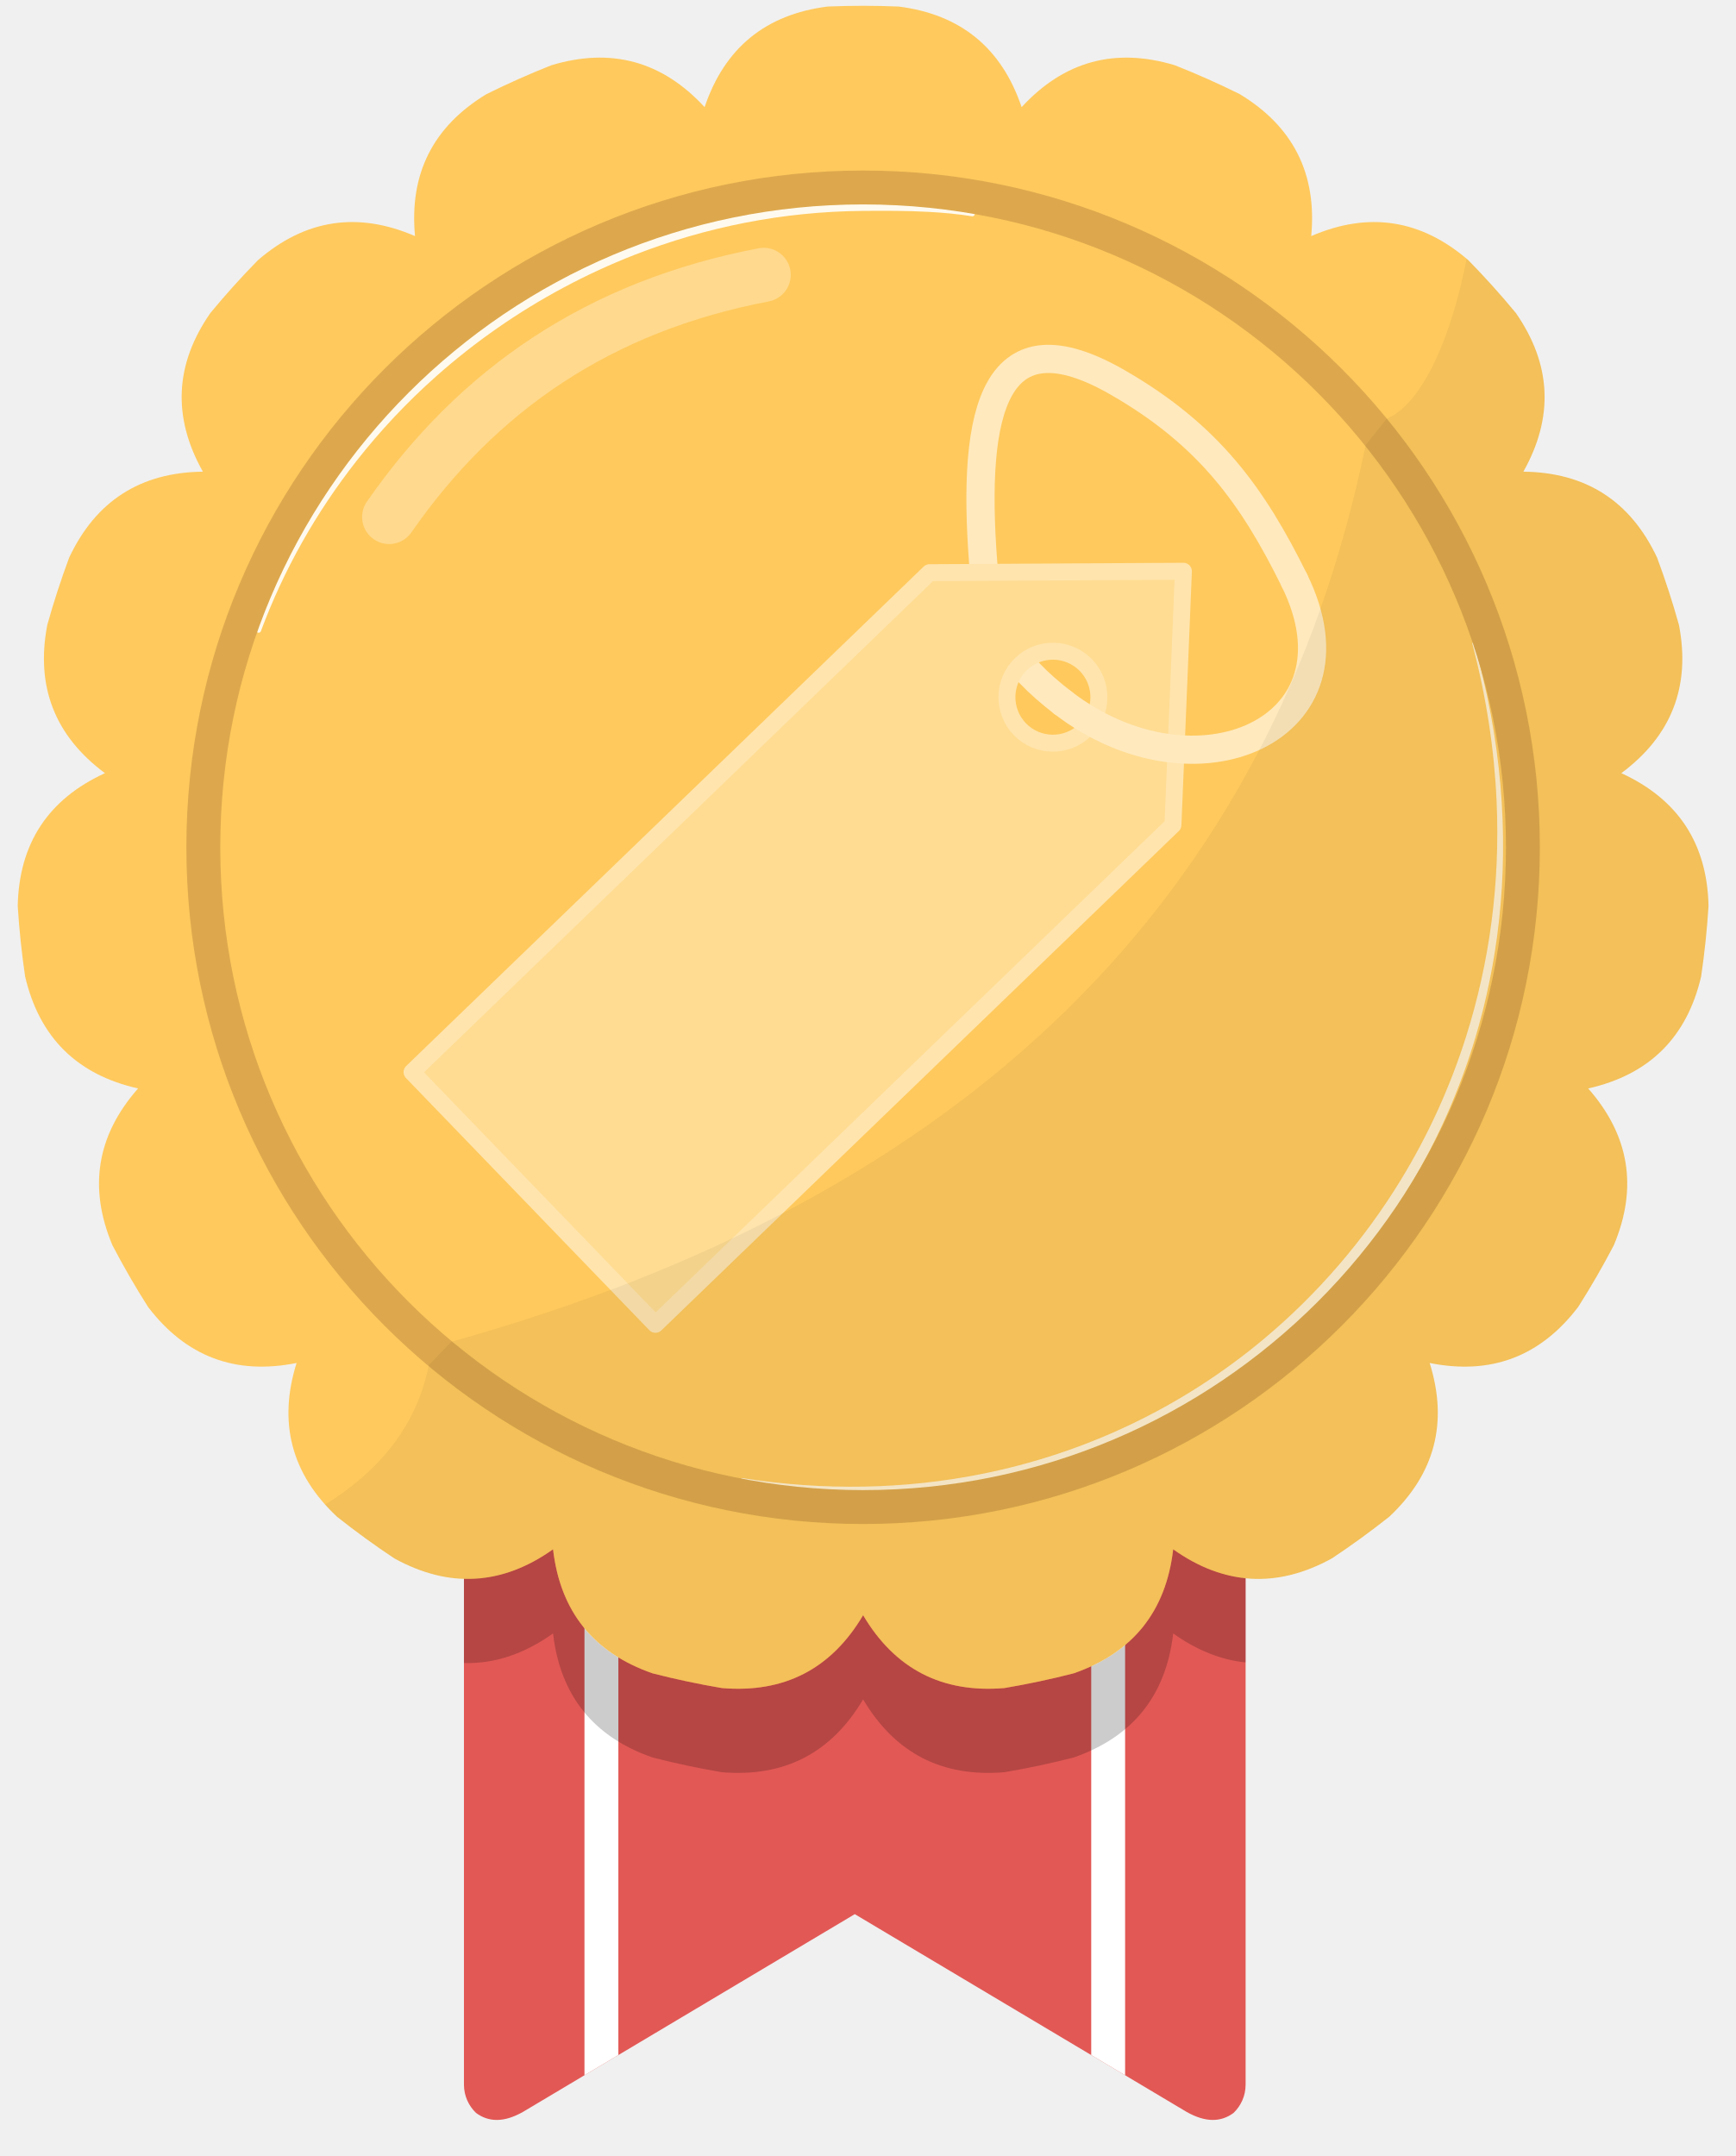
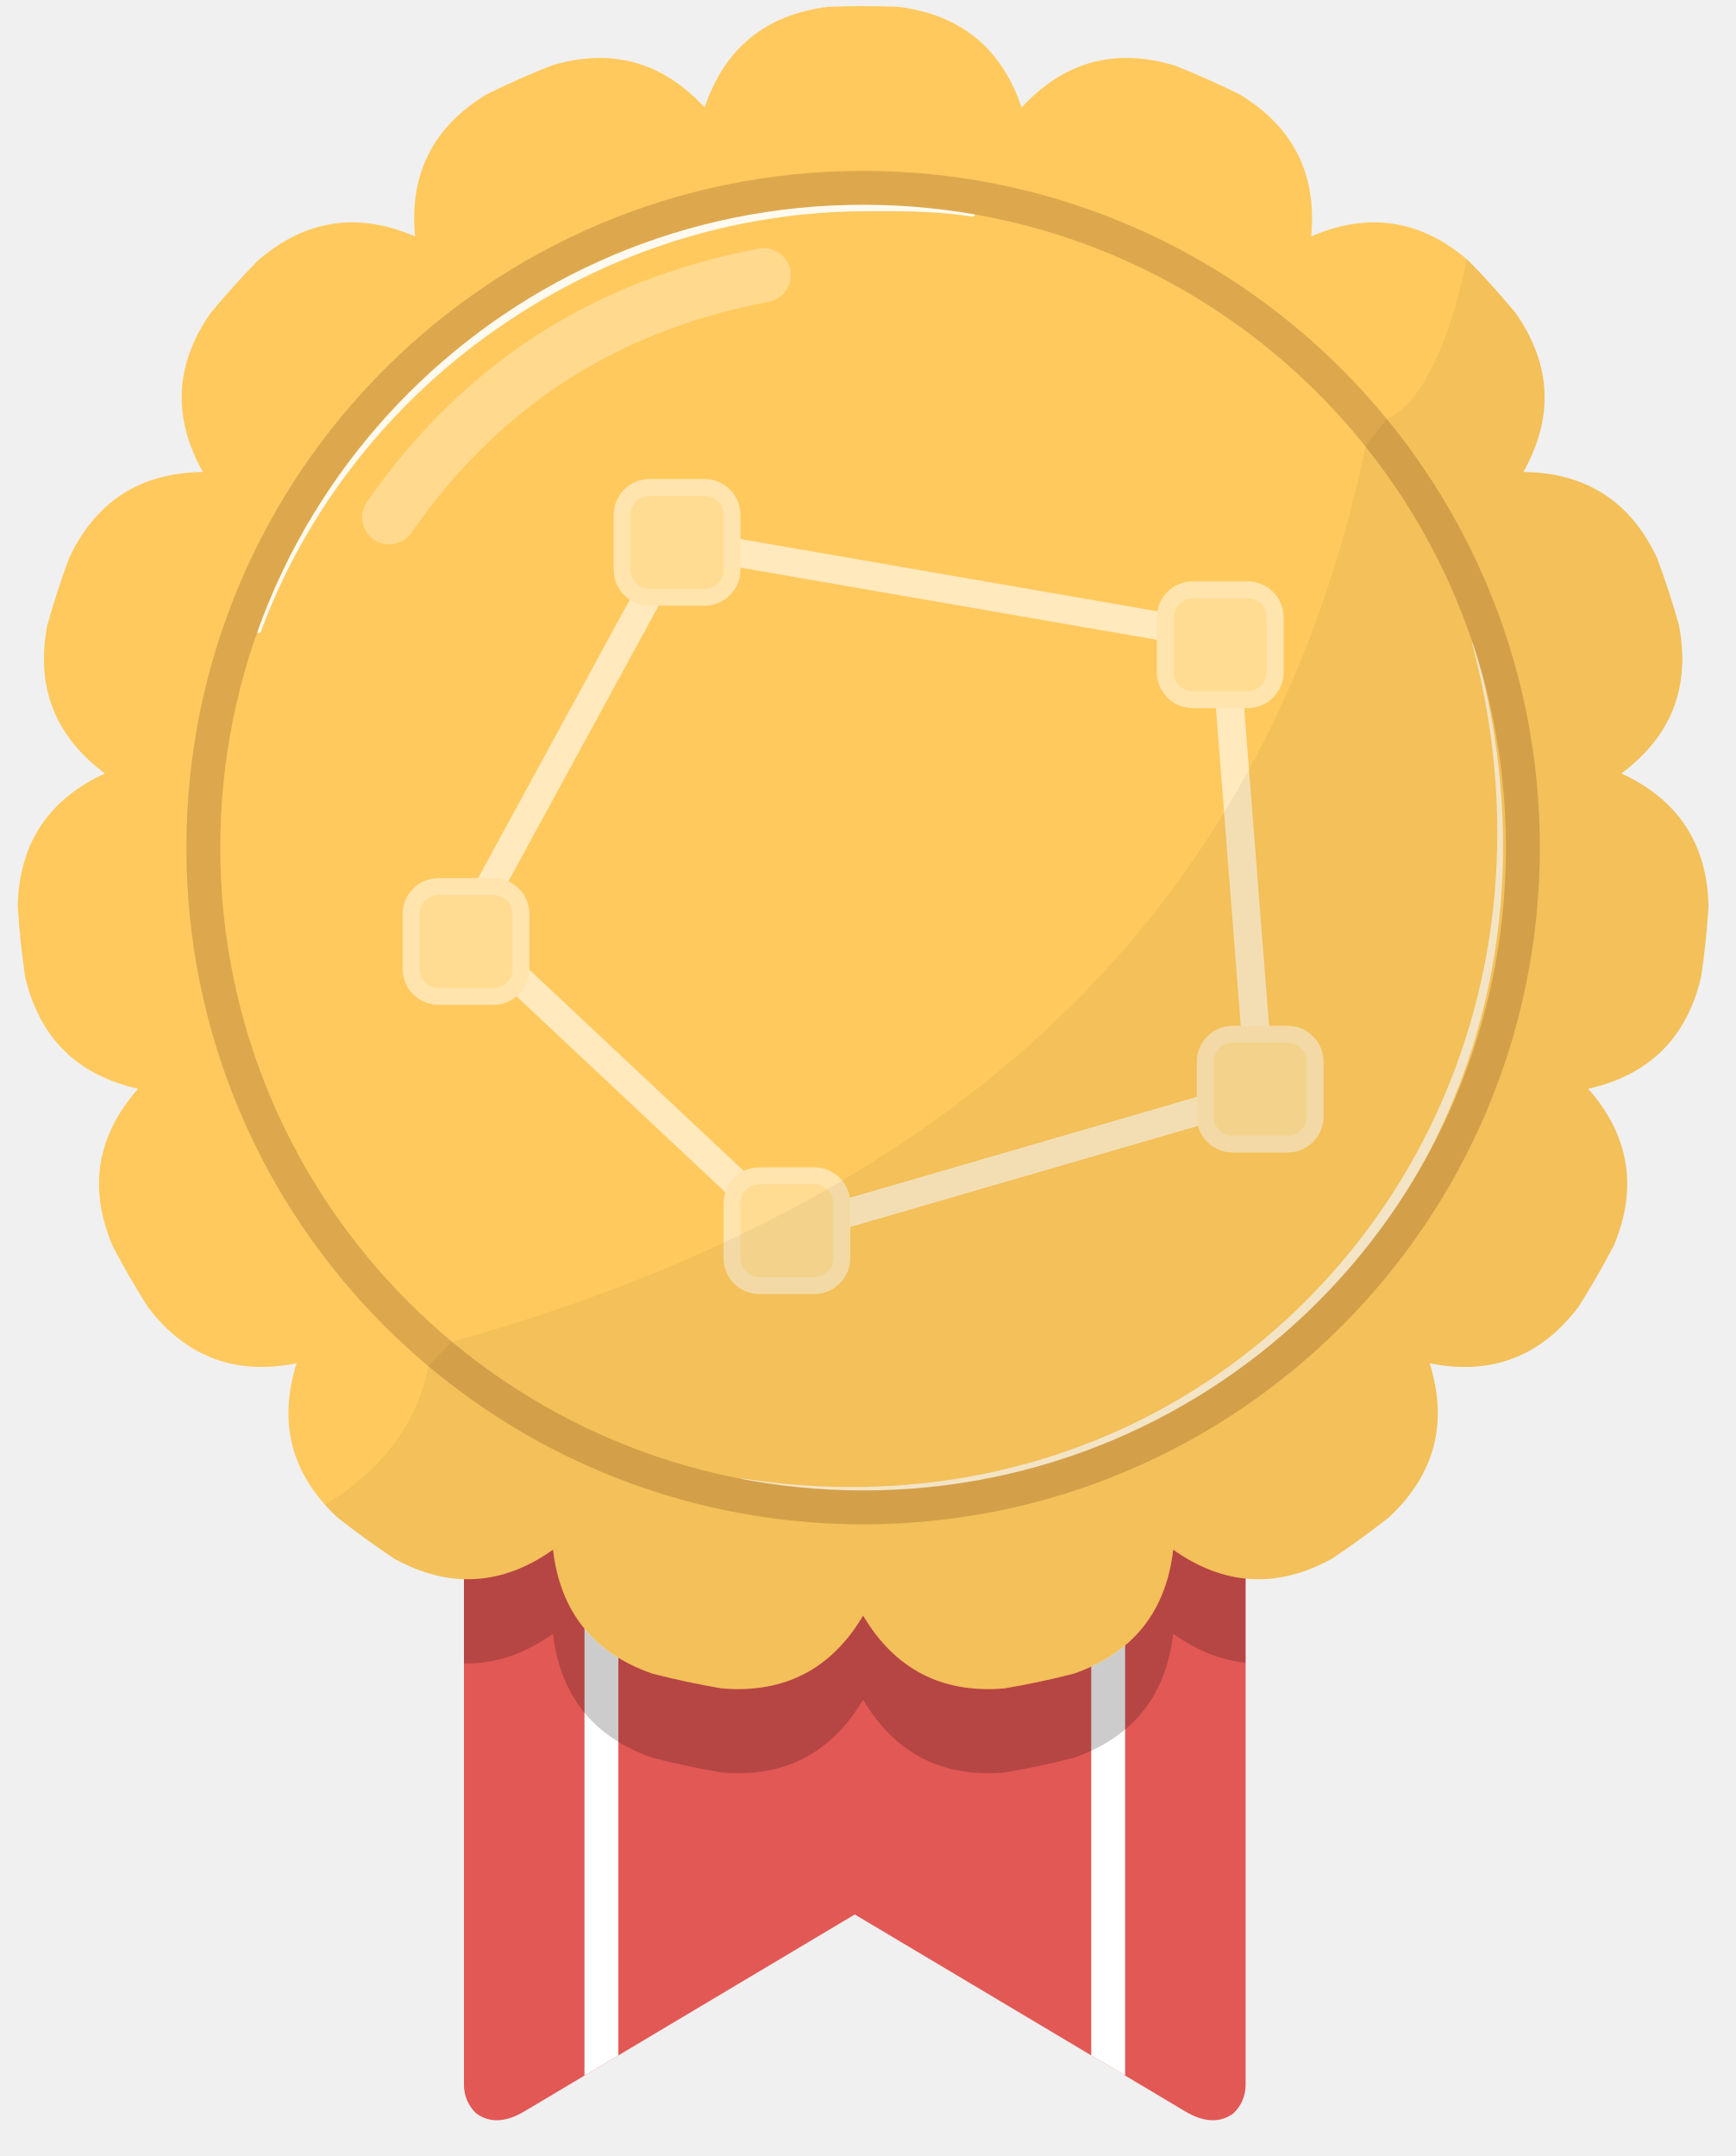
<svg xmlns="http://www.w3.org/2000/svg" width="100%" height="100%" viewBox="0 0 128 159" version="1.1" xml:space="preserve" style="fill-rule:evenodd;clip-rule:evenodd;stroke-linecap:round;stroke-linejoin:round;stroke-miterlimit:1.5;">
-   <rect id="GoldV-3" x="1.307" y="0.427" width="124.692" height="155.914" style="fill:none;" />
+   <rect id="GoldV-3" x="1.307" y="0.45" width="124.692" height="155.914" style="fill:none;" />
  <clipPath id="_clip1">
-     <rect x="1.307" y="0.427" width="124.692" height="155.914" />
+     <rect x="1.307" y="0.45" width="124.692" height="155.914" />
  </clipPath>
  <g clip-path="url(#_clip1)">
    <g id="Bronze">
-       <path d="M35.106,155.822c-0.548,-0.524 -0.89,-1.263 -0.89,-2.081l0,-52.472c20.133,13.42 39.341,13.583 57.645,0.796l0,51.676c0,0.819 -0.342,1.558 -0.89,2.083c-0.93,0.689 -2.071,0.717 -3.479,-0.087l-24.453,-14.573l-24.463,14.579c-1.405,0.799 -2.543,0.768 -3.47,0.079Z" style="fill:#e25855;" />
+       <path d="M35.106,155.846c-0.548,-0.525 -0.89,-1.264 -0.89,-2.081l0,-52.473c20.133,13.421 39.341,13.583 57.645,0.796l0,51.677c0,0.818 -0.342,1.558 -0.89,2.083c-0.93,0.689 -2.071,0.717 -3.479,-0.088l-24.453,-14.572l-24.463,14.579c-1.405,0.798 -2.543,0.768 -3.47,0.079Z" style="fill:#e25855;" />
      <clipPath id="_clip2">
-         <path d="M35.106,155.822c-0.548,-0.524 -0.89,-1.263 -0.89,-2.081l0,-52.472c20.133,13.42 39.341,13.583 57.645,0.796l0,51.676c0,0.819 -0.342,1.558 -0.89,2.083c-0.93,0.689 -2.071,0.717 -3.479,-0.087l-24.453,-14.573l-24.463,14.579c-1.405,0.799 -2.543,0.768 -3.47,0.079Z" />
+         <path d="M35.106,155.846c-0.548,-0.525 -0.89,-1.264 -0.89,-2.081l0,-52.473c20.133,13.421 39.341,13.583 57.645,0.796l0,51.677c0,0.818 -0.342,1.558 -0.89,2.083c-0.93,0.689 -2.071,0.717 -3.479,-0.088l-24.453,-14.572l-24.463,14.579c-1.405,0.798 -2.543,0.768 -3.47,0.079Z" />
      </clipPath>
      <g clip-path="url(#_clip2)">
        <g>
-           <path d="M44.353,113.889l0,40.332" style="fill:none;stroke:#fff;stroke-width:2.5px;" />
-           <path d="M81.725,113.889l-0,40.332" style="fill:none;stroke:#fff;stroke-width:2.5px;" />
+           <path d="M44.353,113.912l0,40.332" style="fill:none;stroke:#fff;stroke-width:2.5px;" />
+           <path d="M81.725,113.912l-0,40.332" style="fill:none;stroke:#fff;stroke-width:2.5px;" />
        </g>
-         <path d="M34.216,116.346c2.234,0.161 4.425,-0.566 6.57,-2.088c0.533,4.58 2.977,7.629 7.332,9.145c1.69,0.434 3.397,0.797 5.118,1.088c4.595,0.386 8.067,-1.405 10.417,-5.372c2.351,3.967 5.823,5.758 10.418,5.372c1.721,-0.291 3.428,-0.654 5.118,-1.088c4.355,-1.516 6.799,-4.565 7.332,-9.145c1.748,1.24 3.526,1.952 5.34,2.081l0,6.261c-1.81,-0.183 -3.59,-0.895 -5.34,-2.137c-0.533,4.581 -2.977,7.629 -7.332,9.145c-1.69,0.434 -3.397,0.797 -5.118,1.088c-4.595,0.386 -8.067,-1.405 -10.418,-5.372c-2.35,3.967 -5.822,5.758 -10.417,5.372c-1.721,-0.291 -3.428,-0.654 -5.118,-1.088c-4.355,-1.516 -6.799,-4.564 -7.332,-9.145c-2.145,1.522 -4.335,2.249 -6.57,2.18l0,-6.297Z" style="fill-opacity:0.2;" />
+         <path d="M34.216,116.369c2.234,0.161 4.425,-0.565 6.57,-2.087c0.533,4.58 2.977,7.628 7.332,9.145c1.69,0.433 3.397,0.796 5.118,1.087c4.595,0.386 8.067,-1.405 10.417,-5.372c2.351,3.967 5.823,5.758 10.418,5.372c1.721,-0.291 3.428,-0.654 5.118,-1.087c4.355,-1.517 6.799,-4.565 7.332,-9.145c1.748,1.24 3.526,1.952 5.34,2.081l0,6.261c-1.81,-0.183 -3.59,-0.896 -5.34,-2.137c-0.533,4.58 -2.977,7.628 -7.332,9.145c-1.69,0.434 -3.397,0.797 -5.118,1.088c-4.595,0.386 -8.067,-1.405 -10.418,-5.372c-2.35,3.967 -5.822,5.758 -10.417,5.372c-1.721,-0.291 -3.428,-0.654 -5.118,-1.088c-4.355,-1.517 -6.799,-4.565 -7.332,-9.145c-2.145,1.521 -4.335,2.248 -6.57,2.18l0,-6.298Z" style="fill-opacity:0.2;" />
      </g>
    </g>
-     <path d="M66.269,0.482c-1.743,-0.073 -3.488,-0.073 -5.231,-0c-4.575,0.578 -7.6,3.051 -9.074,7.42c-3.124,-3.392 -6.893,-4.421 -11.307,-3.088c-1.622,0.642 -3.217,1.352 -4.78,2.128c-3.944,2.388 -5.701,5.878 -5.27,10.469c-4.234,-1.828 -8.096,-1.235 -11.586,1.778c-1.221,1.246 -2.389,2.543 -3.501,3.888c-2.632,3.786 -2.817,7.689 -0.557,11.708c-4.611,0.052 -7.898,2.164 -9.861,6.336c-0.608,1.635 -1.148,3.296 -1.617,4.976c-0.864,4.529 0.554,8.17 4.254,10.922c-4.191,1.923 -6.335,5.19 -6.432,9.8c0.11,1.741 0.292,3.477 0.547,5.203c1.053,4.489 3.829,7.239 8.329,8.248c-3.047,3.461 -3.677,7.317 -1.89,11.568c0.808,1.546 1.681,3.058 2.616,4.531c2.788,3.673 6.442,5.055 10.963,4.147c-1.376,4.402 -0.383,8.181 2.979,11.337c1.367,1.084 2.779,2.11 4.232,3.075c4.041,2.222 7.942,1.998 11.703,-0.67c0.533,4.58 2.977,7.629 7.332,9.145c1.69,0.434 3.397,0.797 5.118,1.088c4.595,0.386 8.067,-1.405 10.417,-5.372c2.351,3.967 5.823,5.758 10.418,5.372c1.721,-0.291 3.428,-0.654 5.118,-1.088c4.355,-1.516 6.799,-4.565 7.332,-9.145c3.761,2.668 7.662,2.892 11.703,0.67c1.453,-0.965 2.865,-1.991 4.232,-3.075c3.362,-3.156 4.355,-6.935 2.979,-11.337c4.521,0.908 8.175,-0.474 10.963,-4.147c0.935,-1.473 1.808,-2.985 2.616,-4.531c1.787,-4.251 1.157,-8.107 -1.89,-11.568c4.5,-1.009 7.276,-3.759 8.329,-8.248c0.255,-1.726 0.437,-3.462 0.547,-5.203c-0.097,-4.61 -2.241,-7.877 -6.432,-9.8c3.7,-2.752 5.118,-6.393 4.254,-10.922c-0.469,-1.68 -1.009,-3.341 -1.617,-4.976c-1.963,-4.172 -5.251,-6.284 -9.861,-6.336c2.26,-4.019 2.075,-7.922 -0.557,-11.708c-1.112,-1.345 -2.28,-2.642 -3.501,-3.888c-3.49,-3.013 -7.352,-3.606 -11.586,-1.778c0.431,-4.591 -1.326,-8.081 -5.27,-10.469c-1.563,-0.776 -3.158,-1.486 -4.78,-2.128c-4.414,-1.333 -8.183,-0.304 -11.307,3.088c-1.474,-4.369 -4.499,-6.842 -9.074,-7.42Z" style="fill:#ffc95d;" />
+     <path d="M66.269,0.505c-1.743,-0.073 -3.488,-0.073 -5.231,0c-4.575,0.578 -7.6,3.052 -9.074,7.421c-3.124,-3.392 -6.893,-4.422 -11.307,-3.089c-1.622,0.642 -3.217,1.352 -4.78,2.128c-3.944,2.389 -5.701,5.879 -5.27,10.47c-4.234,-1.828 -8.096,-1.236 -11.586,1.777c-1.221,1.247 -2.389,2.544 -3.501,3.888c-2.632,3.787 -2.817,7.689 -0.557,11.708c-4.611,0.052 -7.898,2.164 -9.861,6.337c-0.608,1.635 -1.148,3.295 -1.617,4.975c-0.864,4.53 0.554,8.171 4.254,10.923c-4.191,1.923 -6.335,5.189 -6.432,9.799c0.11,1.741 0.292,3.477 0.547,5.203c1.053,4.49 3.829,7.239 8.329,8.248c-3.047,3.462 -3.677,7.318 -1.89,11.569c0.808,1.546 1.681,3.057 2.616,4.531c2.788,3.672 6.442,5.055 10.963,4.147c-1.376,4.401 -0.383,8.18 2.979,11.337c1.367,1.083 2.779,2.109 4.232,3.075c4.041,2.221 7.942,1.998 11.703,-0.67c0.533,4.58 2.977,7.628 7.332,9.145c1.69,0.433 3.397,0.796 5.118,1.087c4.595,0.386 8.067,-1.405 10.417,-5.372c2.351,3.967 5.823,5.758 10.418,5.372c1.721,-0.291 3.428,-0.654 5.118,-1.087c4.355,-1.517 6.799,-4.565 7.332,-9.145c3.761,2.668 7.662,2.891 11.703,0.67c1.453,-0.966 2.865,-1.992 4.232,-3.075c3.362,-3.157 4.355,-6.936 2.979,-11.337c4.521,0.908 8.175,-0.475 10.963,-4.147c0.935,-1.474 1.808,-2.985 2.616,-4.531c1.787,-4.251 1.157,-8.107 -1.89,-11.569c4.5,-1.009 7.276,-3.758 8.329,-8.248c0.255,-1.726 0.437,-3.462 0.547,-5.203c-0.097,-4.61 -2.241,-7.876 -6.432,-9.799c3.7,-2.752 5.118,-6.393 4.254,-10.923c-0.469,-1.68 -1.009,-3.34 -1.617,-4.975c-1.963,-4.173 -5.251,-6.285 -9.861,-6.337c2.26,-4.019 2.075,-7.921 -0.557,-11.708c-1.112,-1.344 -2.28,-2.641 -3.501,-3.888c-3.49,-3.013 -7.352,-3.605 -11.586,-1.777c0.431,-4.591 -1.326,-8.081 -5.27,-10.47c-1.563,-0.776 -3.158,-1.486 -4.78,-2.128c-4.414,-1.333 -8.183,-0.303 -11.307,3.089c-1.474,-4.369 -4.499,-6.843 -9.074,-7.421Z" style="fill:#ffc95d;" />
    <clipPath id="_clip3">
-       <path d="M66.269,0.482c-1.743,-0.073 -3.488,-0.073 -5.231,-0c-4.575,0.578 -7.6,3.051 -9.074,7.42c-3.124,-3.392 -6.893,-4.421 -11.307,-3.088c-1.622,0.642 -3.217,1.352 -4.78,2.128c-3.944,2.388 -5.701,5.878 -5.27,10.469c-4.234,-1.828 -8.096,-1.235 -11.586,1.778c-1.221,1.246 -2.389,2.543 -3.501,3.888c-2.632,3.786 -2.817,7.689 -0.557,11.708c-4.611,0.052 -7.898,2.164 -9.861,6.336c-0.608,1.635 -1.148,3.296 -1.617,4.976c-0.864,4.529 0.554,8.17 4.254,10.922c-4.191,1.923 -6.335,5.19 -6.432,9.8c0.11,1.741 0.292,3.477 0.547,5.203c1.053,4.489 3.829,7.239 8.329,8.248c-3.047,3.461 -3.677,7.317 -1.89,11.568c0.808,1.546 1.681,3.058 2.616,4.531c2.788,3.673 6.442,5.055 10.963,4.147c-1.376,4.402 -0.383,8.181 2.979,11.337c1.367,1.084 2.779,2.11 4.232,3.075c4.041,2.222 7.942,1.998 11.703,-0.67c0.533,4.58 2.977,7.629 7.332,9.145c1.69,0.434 3.397,0.797 5.118,1.088c4.595,0.386 8.067,-1.405 10.417,-5.372c2.351,3.967 5.823,5.758 10.418,5.372c1.721,-0.291 3.428,-0.654 5.118,-1.088c4.355,-1.516 6.799,-4.565 7.332,-9.145c3.761,2.668 7.662,2.892 11.703,0.67c1.453,-0.965 2.865,-1.991 4.232,-3.075c3.362,-3.156 4.355,-6.935 2.979,-11.337c4.521,0.908 8.175,-0.474 10.963,-4.147c0.935,-1.473 1.808,-2.985 2.616,-4.531c1.787,-4.251 1.157,-8.107 -1.89,-11.568c4.5,-1.009 7.276,-3.759 8.329,-8.248c0.255,-1.726 0.437,-3.462 0.547,-5.203c-0.097,-4.61 -2.241,-7.877 -6.432,-9.8c3.7,-2.752 5.118,-6.393 4.254,-10.922c-0.469,-1.68 -1.009,-3.341 -1.617,-4.976c-1.963,-4.172 -5.251,-6.284 -9.861,-6.336c2.26,-4.019 2.075,-7.922 -0.557,-11.708c-1.112,-1.345 -2.28,-2.642 -3.501,-3.888c-3.49,-3.013 -7.352,-3.606 -11.586,-1.778c0.431,-4.591 -1.326,-8.081 -5.27,-10.469c-1.563,-0.776 -3.158,-1.486 -4.78,-2.128c-4.414,-1.333 -8.183,-0.304 -11.307,3.088c-1.474,-4.369 -4.499,-6.842 -9.074,-7.42Z" />
+       <path d="M66.269,0.505c-1.743,-0.073 -3.488,-0.073 -5.231,0c-4.575,0.578 -7.6,3.052 -9.074,7.421c-3.124,-3.392 -6.893,-4.422 -11.307,-3.089c-1.622,0.642 -3.217,1.352 -4.78,2.128c-3.944,2.389 -5.701,5.879 -5.27,10.47c-4.234,-1.828 -8.096,-1.236 -11.586,1.777c-1.221,1.247 -2.389,2.544 -3.501,3.888c-2.632,3.787 -2.817,7.689 -0.557,11.708c-4.611,0.052 -7.898,2.164 -9.861,6.337c-0.608,1.635 -1.148,3.295 -1.617,4.975c-0.864,4.53 0.554,8.171 4.254,10.923c-4.191,1.923 -6.335,5.189 -6.432,9.799c0.11,1.741 0.292,3.477 0.547,5.203c1.053,4.49 3.829,7.239 8.329,8.248c-3.047,3.462 -3.677,7.318 -1.89,11.569c0.808,1.546 1.681,3.057 2.616,4.531c2.788,3.672 6.442,5.055 10.963,4.147c-1.376,4.401 -0.383,8.18 2.979,11.337c1.367,1.083 2.779,2.109 4.232,3.075c4.041,2.221 7.942,1.998 11.703,-0.67c0.533,4.58 2.977,7.628 7.332,9.145c1.69,0.433 3.397,0.796 5.118,1.087c4.595,0.386 8.067,-1.405 10.417,-5.372c2.351,3.967 5.823,5.758 10.418,5.372c1.721,-0.291 3.428,-0.654 5.118,-1.087c4.355,-1.517 6.799,-4.565 7.332,-9.145c3.761,2.668 7.662,2.891 11.703,0.67c1.453,-0.966 2.865,-1.992 4.232,-3.075c3.362,-3.157 4.355,-6.936 2.979,-11.337c4.521,0.908 8.175,-0.475 10.963,-4.147c0.935,-1.474 1.808,-2.985 2.616,-4.531c1.787,-4.251 1.157,-8.107 -1.89,-11.569c4.5,-1.009 7.276,-3.758 8.329,-8.248c0.255,-1.726 0.437,-3.462 0.547,-5.203c-0.097,-4.61 -2.241,-7.876 -6.432,-9.799c3.7,-2.752 5.118,-6.393 4.254,-10.923c-0.469,-1.68 -1.009,-3.34 -1.617,-4.975c-1.963,-4.173 -5.251,-6.285 -9.861,-6.337c2.26,-4.019 2.075,-7.921 -0.557,-11.708c-1.112,-1.344 -2.28,-2.641 -3.501,-3.888c-3.49,-3.013 -7.352,-3.605 -11.586,-1.777c0.431,-4.591 -1.326,-8.081 -5.27,-10.47c-1.563,-0.776 -3.158,-1.486 -4.78,-2.128c-4.414,-1.333 -8.183,-0.303 -11.307,3.089c-1.474,-4.369 -4.499,-6.843 -9.074,-7.421Z" />
    </clipPath>
    <g clip-path="url(#_clip3)">
-       <path d="M108.578,47.474c1.041,3.934 1.622,7.813 1.792,11.596c0.276,6.096 -0.532,11.937 -2.241,17.347c-1.191,3.769 -2.82,7.326 -4.831,10.615c-1.36,2.224 -2.896,4.323 -4.585,6.283c-1.696,1.967 -3.548,3.794 -5.542,5.458c-2.975,2.482 -6.265,4.604 -9.816,6.293c-3.469,1.651 -7.184,2.892 -11.094,3.662c-5.51,1.085 -11.403,1.238 -17.53,0.277c-0.036,-0.006 -0.07,0.018 -0.075,0.054c-0.006,0.035 0.018,0.069 0.053,0.075c6.145,1.084 12.077,1.047 17.638,0.052c3.969,-0.711 7.75,-1.908 11.283,-3.53c3.63,-1.667 7.001,-3.78 10.044,-6.275c2.044,-1.675 3.942,-3.522 5.669,-5.522c1.721,-1.993 3.273,-4.138 4.641,-6.411c2.019,-3.354 3.636,-6.988 4.793,-10.832c0.843,-2.797 1.44,-5.707 1.771,-8.702c0.718,-6.509 0.177,-13.421 -1.844,-20.475c-0.01,-0.034 -0.046,-0.055 -0.081,-0.045c-0.035,0.009 -0.055,0.045 -0.045,0.08Z" style="fill:#fff;fill-opacity:0.7;" />
-       <path d="M19.24,46.55c1.689,-4.552 4.079,-8.761 7.022,-12.519c1.774,-2.266 3.751,-4.367 5.902,-6.277c1.43,-1.271 2.937,-2.457 4.512,-3.554c1.568,-1.091 3.202,-2.093 4.897,-2.998c1.682,-0.899 3.423,-1.704 5.216,-2.404c5.239,-2.045 10.924,-3.199 16.864,-3.244c1.605,-0.015 3.235,-0.016 4.836,0.071c1.085,0.059 2.157,0.159 3.197,0.324c0.094,0.017 0.184,-0.047 0.2,-0.142c0.016,-0.095 -0.047,-0.185 -0.142,-0.201c-1.049,-0.189 -2.131,-0.312 -3.229,-0.393c-1.608,-0.118 -3.248,-0.146 -4.862,-0.16c-6.02,-0.046 -11.804,1.021 -17.138,3.029c-1.832,0.69 -3.611,1.491 -5.326,2.397c-1.728,0.913 -3.392,1.933 -4.982,3.05c-1.597,1.121 -3.12,2.341 -4.56,3.65c-2.161,1.964 -4.137,4.126 -5.898,6.457c-2.908,3.85 -5.225,8.161 -6.837,12.796c-0.032,0.09 0.015,0.19 0.105,0.223c0.091,0.032 0.19,-0.015 0.223,-0.105Z" style="fill:#fff;fill-opacity:0.9;" />
-       <path d="M28.699,38.128c6.55,-9.429 15.531,-15.554 27.623,-17.858" style="fill:none;stroke:#fff;stroke-opacity:0.3;stroke-width:3.99px;" />
-       <circle cx="63.653" cy="62.484" r="48.658" style="fill:none;stroke:#dda84d;stroke-width:2.5px;" />
+       <path d="M108.578,47.498c1.041,3.933 1.622,7.813 1.792,11.596c0.276,6.095 -0.532,11.936 -2.241,17.346c-1.191,3.769 -2.82,7.327 -4.831,10.615c-1.36,2.224 -2.896,4.323 -4.585,6.283c-1.696,1.968 -3.548,3.795 -5.542,5.458c-2.975,2.483 -6.265,4.604 -9.816,6.294c-3.469,1.65 -7.184,2.892 -11.094,3.662c-5.51,1.085 -11.403,1.238 -17.53,0.276c-0.036,-0.006 -0.07,0.019 -0.075,0.054c-0.006,0.036 0.018,0.07 0.053,0.076c6.145,1.084 12.077,1.047 17.638,0.051c3.969,-0.71 7.75,-1.908 11.283,-3.53c3.63,-1.666 7.001,-3.779 10.044,-6.274c2.044,-1.675 3.942,-3.522 5.669,-5.523c1.721,-1.993 3.273,-4.138 4.641,-6.411c2.019,-3.354 3.636,-6.987 4.793,-10.831c0.843,-2.798 1.44,-5.707 1.771,-8.702c0.718,-6.51 0.177,-13.422 -1.844,-20.475c-0.01,-0.035 -0.046,-0.055 -0.081,-0.046c-0.035,0.01 -0.055,0.046 -0.045,0.081Z" style="fill:#fff;fill-opacity:0.7;" />
+       <path d="M19.24,46.573c1.689,-4.552 4.079,-8.761 7.022,-12.519c1.774,-2.266 3.751,-4.366 5.902,-6.277c1.43,-1.27 2.937,-2.457 4.512,-3.553c1.568,-1.092 3.202,-2.093 4.897,-2.999c1.682,-0.899 3.423,-1.703 5.216,-2.403c5.239,-2.045 10.924,-3.199 16.864,-3.245c1.605,-0.014 3.235,-0.016 4.836,0.071c1.085,0.06 2.157,0.159 3.197,0.325c0.094,0.016 0.184,-0.048 0.2,-0.143c0.016,-0.094 -0.047,-0.184 -0.142,-0.201c-1.049,-0.188 -2.131,-0.311 -3.229,-0.392c-1.608,-0.119 -3.248,-0.146 -4.862,-0.161c-6.02,-0.046 -11.804,1.021 -17.138,3.03c-1.832,0.689 -3.611,1.49 -5.326,2.396c-1.728,0.914 -3.392,1.933 -4.982,3.05c-1.597,1.122 -3.12,2.342 -4.56,3.65c-2.161,1.964 -4.137,4.126 -5.898,6.458c-2.908,3.85 -5.225,8.16 -6.837,12.795c-0.032,0.091 0.015,0.191 0.105,0.223c0.091,0.033 0.19,-0.014 0.223,-0.105Z" style="fill:#fff;fill-opacity:0.9;" />
+       <path d="M28.699,38.152c6.55,-9.429 15.531,-15.555 27.623,-17.858" style="fill:none;stroke:#fff;stroke-opacity:0.3;stroke-width:3.99px;" />
+       <circle cx="63.653" cy="62.508" r="48.658" style="fill:none;stroke:#dda84d;stroke-width:2.5px;" />
    </g>
    <g>
-       <path d="M95.451,42.784c-3.033,-6.133 -6.237,-10.68 -13.035,-14.587c-9.034,-5.192 -10.777,1.91 -9.908,13.303c0.365,4.777 2.181,7.477 5.876,10.322" style="fill:none;stroke:#ffe9bd;stroke-width:2.08px;" />
-       <path d="M87.275,42.129l-0.772,18.708l-38.165,36.831l-17.952,-18.602l38.165,-36.832l18.724,-0.105Zm-7.184,6.933c1.299,1.347 1.261,3.495 -0.086,4.795c-1.347,1.3 -3.496,1.262 -4.795,-0.085c-1.3,-1.347 -1.262,-3.496 0.085,-4.796c1.347,-1.3 3.496,-1.261 4.796,0.086Z" style="fill:#ffdc92;stroke:#ffe4ad;stroke-width:1.25px;stroke-linecap:butt;stroke-miterlimit:2;" />
-       <path d="M78.384,51.822c9.783,7.535 22.532,2.012 17.067,-9.038" style="fill:none;stroke:#ffe9bd;stroke-width:2.08px;" />
+       <path d="M49.932,39.999l-15.562,28.56l23.662,22.204l34.905,-10.146l-2.633,-33.624l-40.372,-6.994Z" style="fill:none;stroke:#ffe9bd;stroke-width:2.08px;" />
+       <path d="M53.982,37.974c0,-1.118 -0.907,-2.025 -2.025,-2.025l-4.05,-0c-1.118,-0 -2.025,0.907 -2.025,2.025l-0,4.05c-0,1.117 0.907,2.025 2.025,2.025l4.05,-0c1.118,-0 2.025,-0.908 2.025,-2.025l0,-4.05Z" style="fill:#ffdc92;stroke:#ffe4ad;stroke-width:1.25px;stroke-linecap:butt;stroke-miterlimit:2;" />
+       <path d="M38.42,67.406c0,-1.118 -0.907,-2.025 -2.025,-2.025l-4.05,-0c-1.117,-0 -2.025,0.907 -2.025,2.025l0,4.05c0,1.117 0.908,2.025 2.025,2.025l4.05,-0c1.118,-0 2.025,-0.908 2.025,-2.025l0,-4.05Z" style="fill:#ffdc92;stroke:#ffe4ad;stroke-width:1.25px;stroke-linecap:butt;stroke-miterlimit:2;" />
+       <path d="M62.082,88.738c0,-1.118 -0.907,-2.025 -2.025,-2.025l-4.05,-0c-1.118,-0 -2.025,0.907 -2.025,2.025l0,4.05c0,1.118 0.907,2.025 2.025,2.025l4.05,0c1.118,0 2.025,-0.907 2.025,-2.025l0,-4.05Z" style="fill:#ffdc92;stroke:#ffe4ad;stroke-width:1.25px;stroke-linecap:butt;stroke-miterlimit:2;" />
+       <path d="M96.987,78.298c-0,-1.118 -0.908,-2.025 -2.025,-2.025l-4.05,-0c-1.118,-0 -2.025,0.907 -2.025,2.025l-0,4.05c-0,1.117 0.907,2.025 2.025,2.025l4.05,-0c1.117,-0 2.025,-0.908 2.025,-2.025l-0,-4.05Z" style="fill:#ffdc92;stroke:#ffe4ad;stroke-width:1.25px;stroke-linecap:butt;stroke-miterlimit:2;" />
+       <path d="M94.038,45.525c-0,-1.117 -0.907,-2.025 -2.025,-2.025l-4.05,0c-1.118,0 -2.025,0.908 -2.025,2.025l-0,4.05c-0,1.118 0.907,2.025 2.025,2.025l4.05,0c1.118,0 2.025,-0.907 2.025,-2.025l-0,-4.05Z" style="fill:#ffdc92;stroke:#ffe4ad;stroke-width:1.25px;stroke-linecap:butt;stroke-miterlimit:2;" />
    </g>
-     <path id="schatten" d="M108.165,19.086l0.121,0.103c1.221,1.246 2.389,2.543 3.501,3.888c2.632,3.786 2.817,7.689 0.557,11.708c4.61,0.052 7.898,2.164 9.861,6.336c0.608,1.635 1.148,3.296 1.617,4.976c0.864,4.529 -0.554,8.17 -4.254,10.922c4.191,1.923 6.335,5.19 6.432,9.8c-0.11,1.741 -0.292,3.477 -0.547,5.203c-1.053,4.489 -3.829,7.239 -8.329,8.248c3.047,3.461 3.677,7.317 1.89,11.568c-0.808,1.546 -1.681,3.058 -2.616,4.531c-2.788,3.673 -6.442,5.055 -10.963,4.147c1.376,4.402 0.383,8.181 -2.979,11.337c-1.367,1.084 -2.779,2.11 -4.232,3.075c-4.041,2.222 -7.942,1.998 -11.703,-0.67c-0.533,4.58 -2.977,7.629 -7.332,9.145c-1.69,0.434 -3.397,0.797 -5.118,1.088c-4.595,0.386 -8.067,-1.405 -10.418,-5.372c-2.35,3.967 -5.822,5.758 -10.417,5.372c-1.721,-0.291 -3.428,-0.654 -5.118,-1.088c-4.355,-1.516 -6.799,-4.565 -7.332,-9.145c-3.761,2.668 -7.662,2.892 -11.703,0.67c-1.453,-0.965 -2.865,-1.991 -4.232,-3.075c-0.312,-0.292 -0.603,-0.59 -0.874,-0.894c3.67,-2.26 6.715,-5.537 7.645,-10.285l1.647,-1.716c37.944,-10.584 60.534,-32.553 67.45,-66.146l1.529,-1.916c2.791,-1.179 4.87,-6.412 5.917,-11.81Z" style="fill-opacity:0.05;" />
+     <path id="schatten" d="M108.165,19.109l0.121,0.103c1.221,1.247 2.389,2.544 3.501,3.888c2.632,3.787 2.817,7.689 0.557,11.708c4.61,0.052 7.898,2.164 9.861,6.337c0.608,1.635 1.148,3.295 1.617,4.975c0.864,4.53 -0.554,8.171 -4.254,10.923c4.191,1.923 6.335,5.189 6.432,9.799c-0.11,1.741 -0.292,3.477 -0.547,5.203c-1.053,4.49 -3.829,7.239 -8.329,8.248c3.047,3.462 3.677,7.318 1.89,11.569c-0.808,1.546 -1.681,3.057 -2.616,4.531c-2.788,3.672 -6.442,5.055 -10.963,4.147c1.376,4.401 0.383,8.18 -2.979,11.337c-1.367,1.083 -2.779,2.109 -4.232,3.075c-4.041,2.221 -7.942,1.998 -11.703,-0.67c-0.533,4.58 -2.977,7.628 -7.332,9.145c-1.69,0.433 -3.397,0.796 -5.118,1.087c-4.595,0.386 -8.067,-1.405 -10.418,-5.372c-2.35,3.967 -5.822,5.758 -10.417,5.372c-1.721,-0.291 -3.428,-0.654 -5.118,-1.087c-4.355,-1.517 -6.799,-4.565 -7.332,-9.145c-3.761,2.668 -7.662,2.891 -11.703,0.67c-1.453,-0.966 -2.865,-1.992 -4.232,-3.075c-0.312,-0.293 -0.603,-0.591 -0.874,-0.894c3.67,-2.261 6.715,-5.537 7.645,-10.286l1.647,-1.716c37.944,-10.583 60.534,-32.553 67.45,-66.145l1.529,-1.917c2.791,-1.178 4.87,-6.412 5.917,-11.81Z" style="fill-opacity:0.05;" />
  </g>
</svg>
